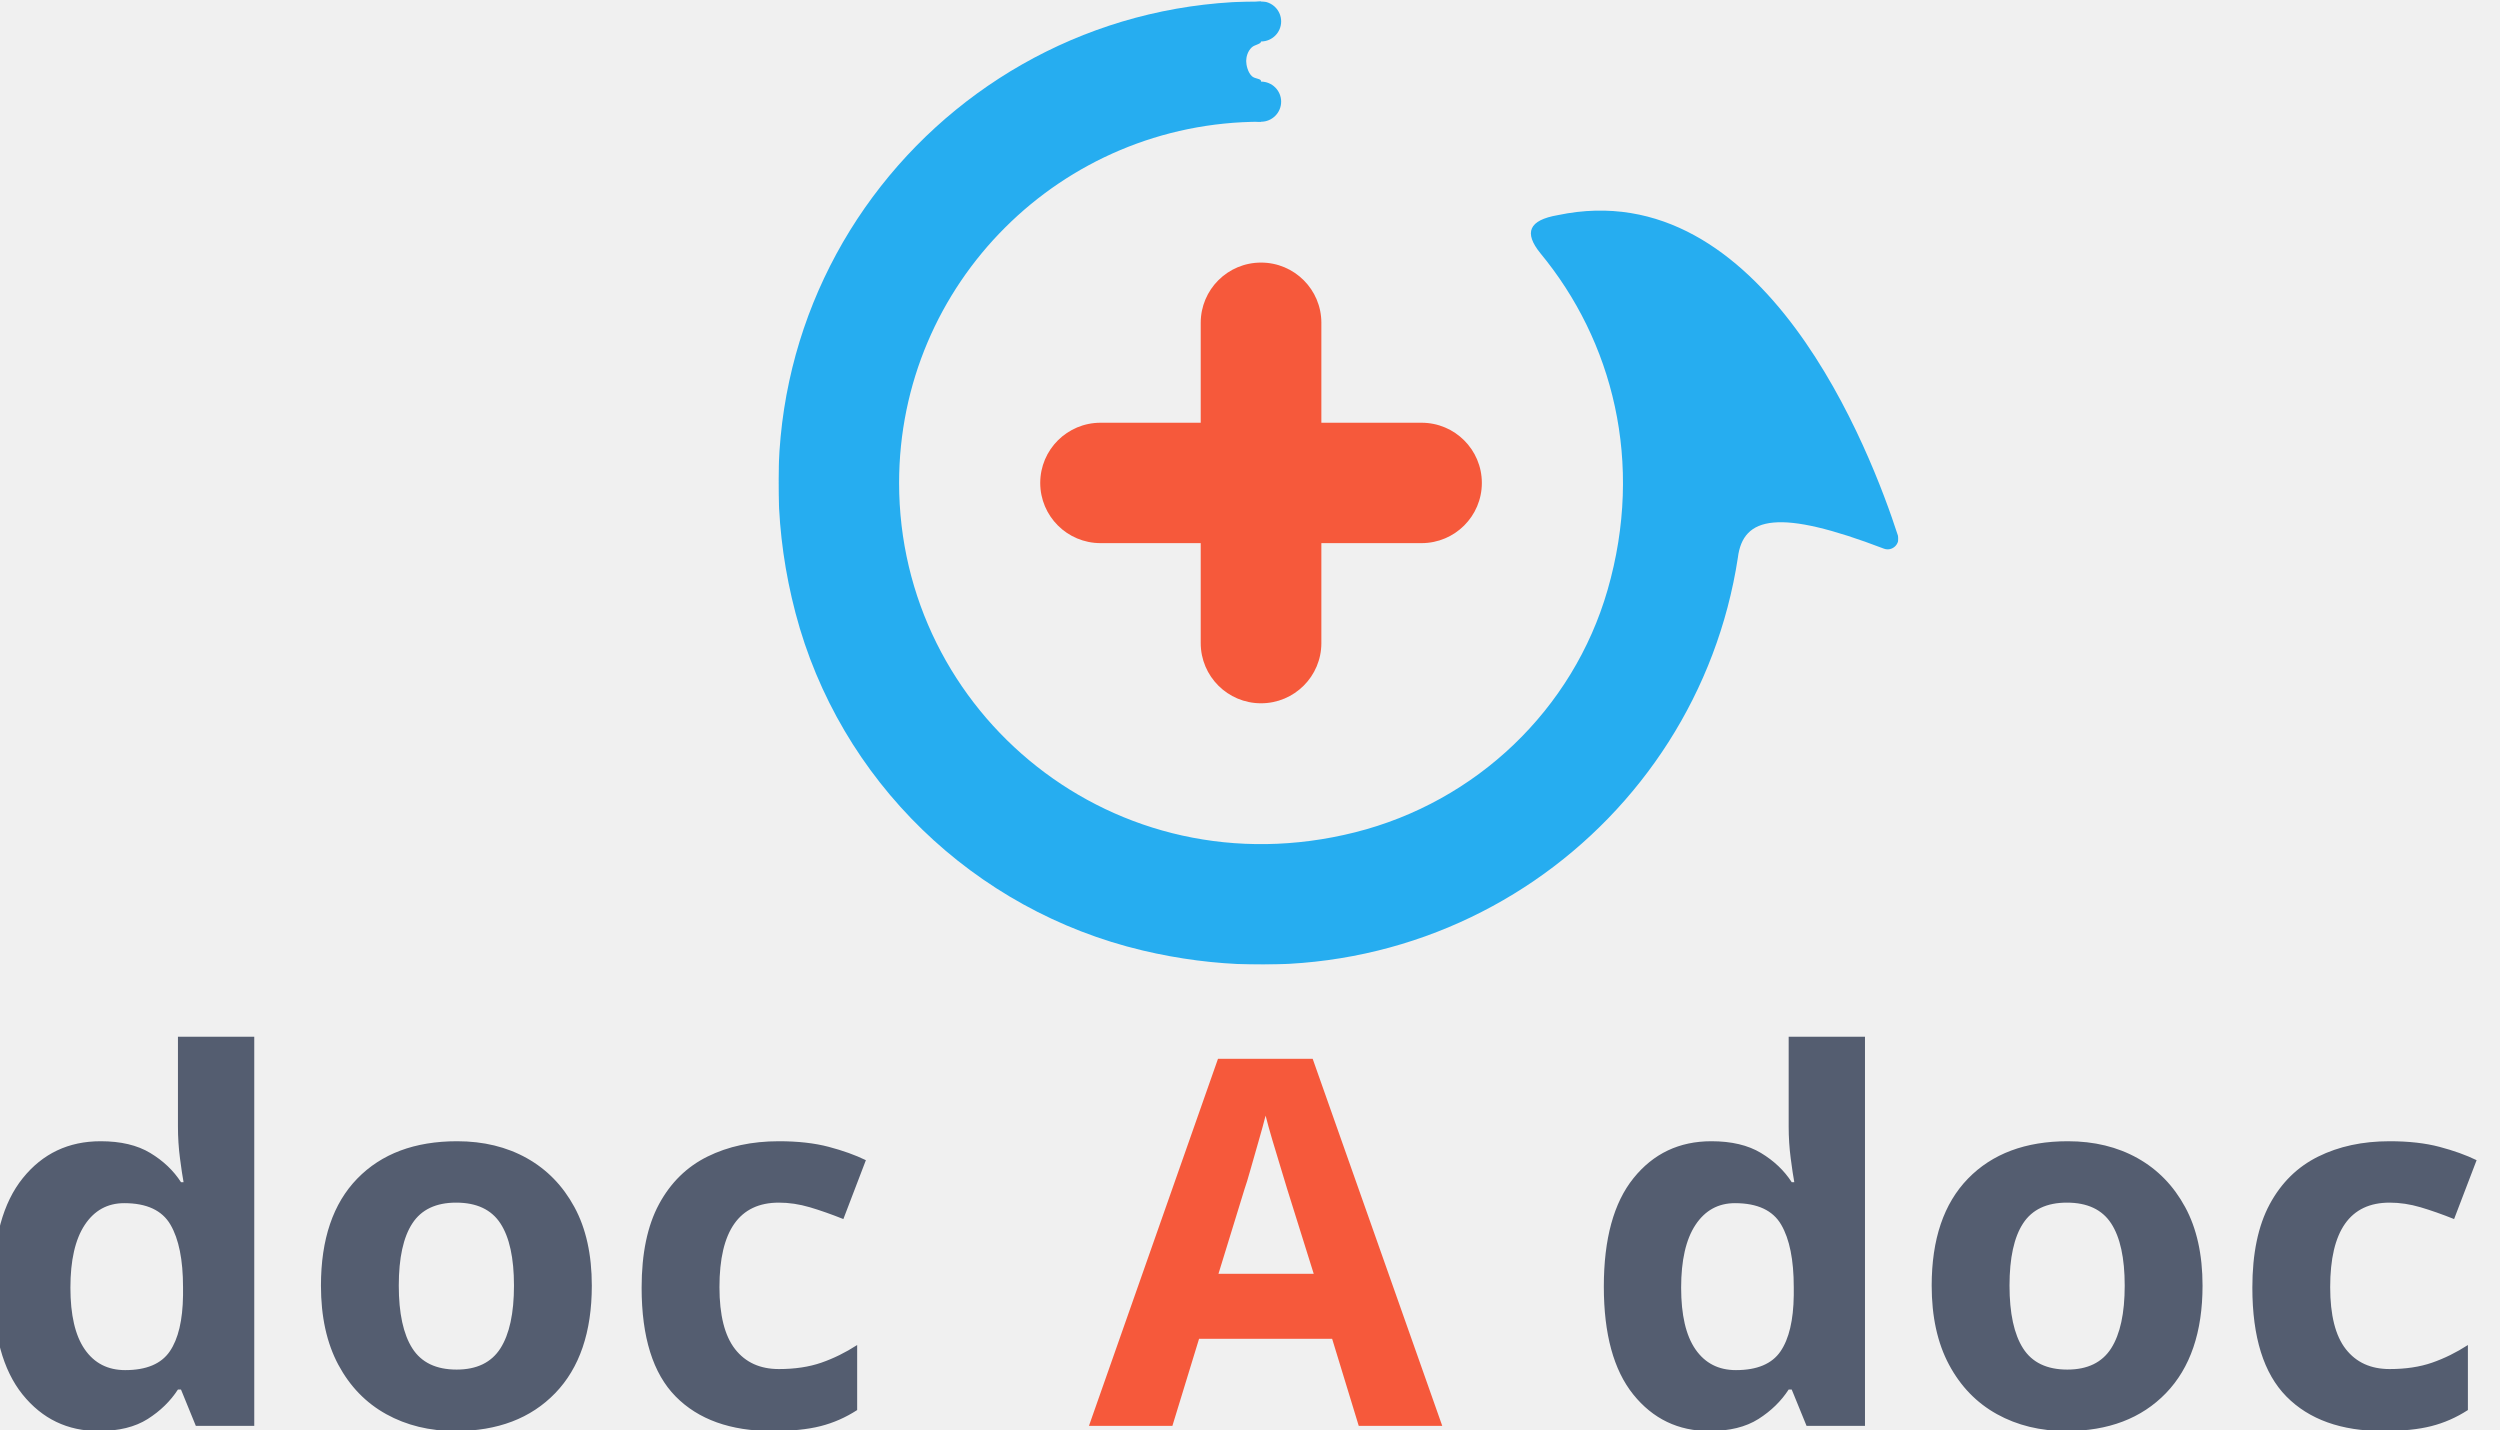
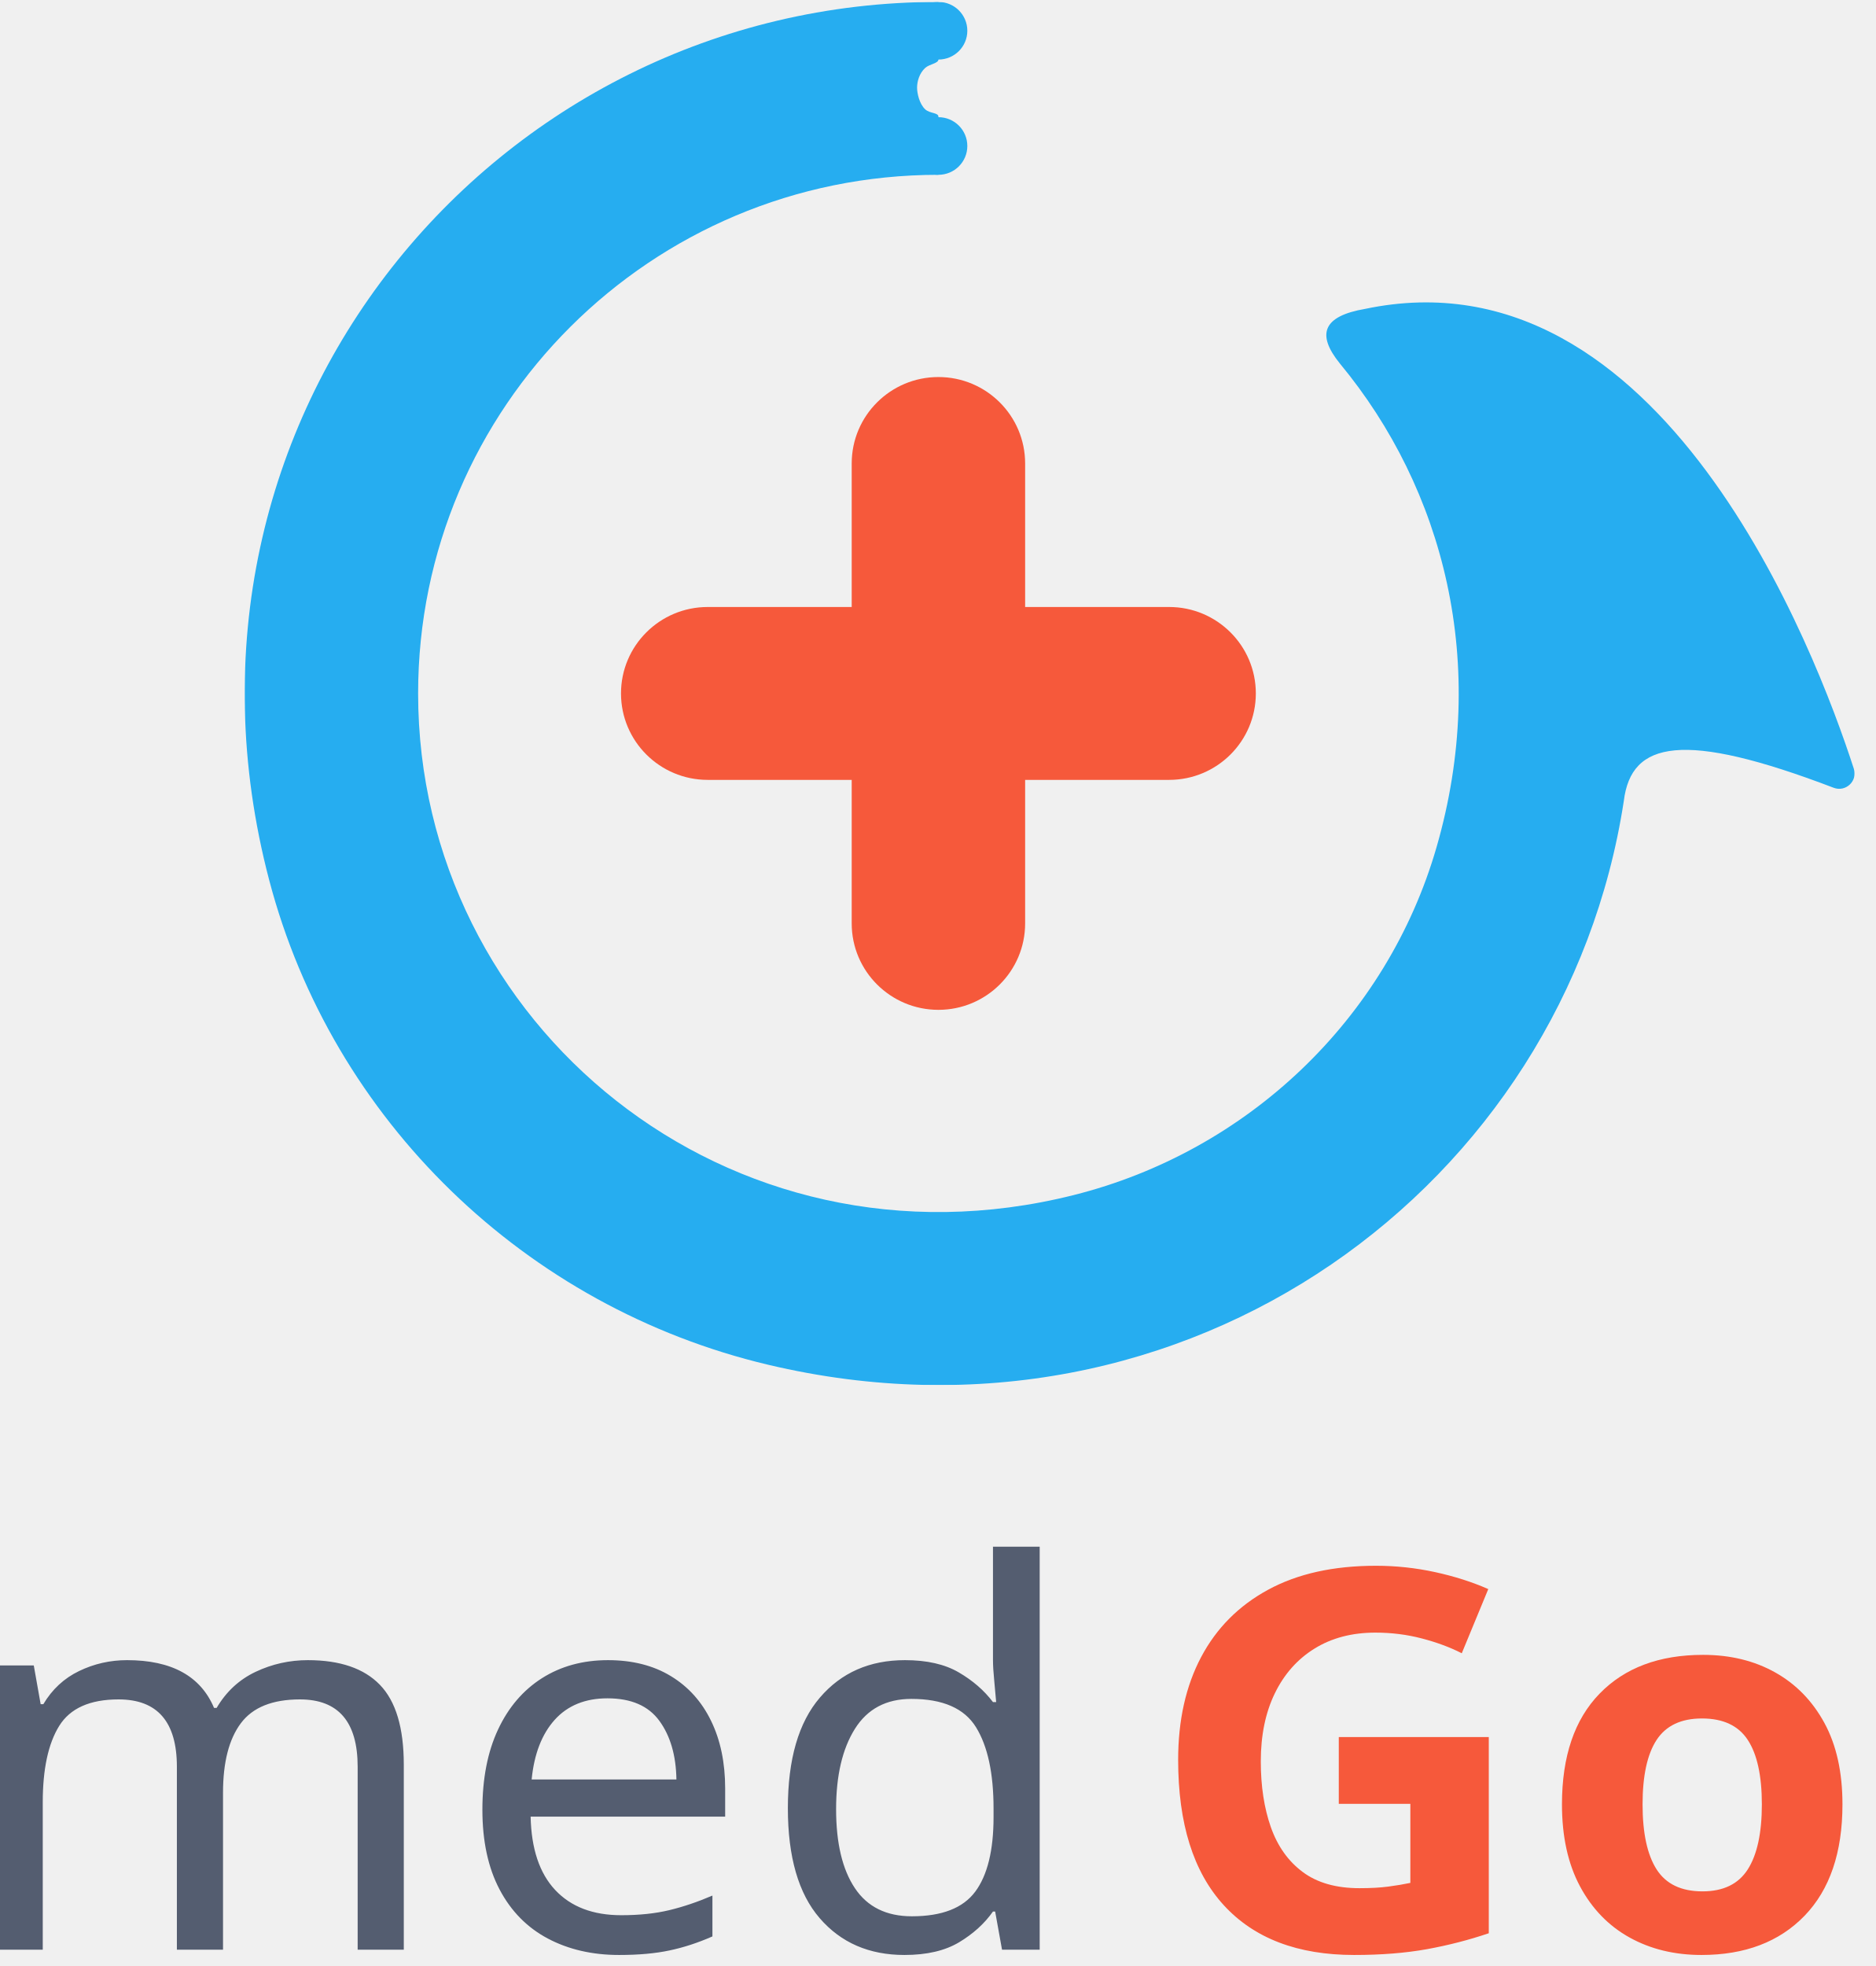
- <svg xmlns="http://www.w3.org/2000/svg" xmlns:xlink="http://www.w3.org/1999/xlink" width="668px" height="382px" viewBox="0 0 668 382" version="1.1">
+ <svg xmlns="http://www.w3.org/2000/svg" xmlns:xlink="http://www.w3.org/1999/xlink" width="460px" height="482px" viewBox="0 0 460 482" version="1.1">
  <defs>
-     <polyline id="path-1" points="0 0.36 299.249 0.36 299.249 257.742 0 257.742" />
-     <polyline id="path-3" points="0 0.36 299.249 0.36 299.249 257.742 0 257.742" />
+     <polyline id="path-1" points="-3.37266268e-13 0.474 394.773 0.474 394.773 339.573 -3.37266268e-13 339.573" />
+     <polyline id="path-3" points="-3.37266268e-13 0.474 394.773 0.474 394.773 339.573 -3.37266268e-13 339.573" />
  </defs>
  <g id="Page-1" stroke="none" stroke-width="1" fill="none" fill-rule="evenodd">
-     <g id="Logos_large" transform="translate(-127, 0)">
-       <g transform="translate(119, 0)">
-         <g id="Logo" transform="translate(216, 0)">
-           <path d="M171.832,145.125 L86.068,145.125 C77.166,145.125 69.95,137.924 69.95,129.04 L69.95,129.04 C69.95,120.156 77.166,112.955 86.068,112.955 L171.832,112.955 C180.735,112.955 187.951,120.156 187.951,129.04 L187.951,129.04 C187.951,137.924 180.735,145.125 171.832,145.125" id="Fill-1" fill="#F6593B" />
-           <path d="M145.069,86.248 L145.069,171.832 C145.069,180.717 137.853,187.918 128.95,187.918 L128.95,187.918 C120.048,187.918 112.832,180.717 112.832,171.832 L112.832,86.248 C112.832,77.363 120.048,70.162 128.95,70.162 L128.95,70.162 C137.853,70.162 145.069,77.363 145.069,86.248" id="Fill-3" fill="#F6593B" />
-           <g id="Group-7">
-             <mask id="mask-2" fill="white">
-               <use xlink:href="#path-1" />
-             </mask>
-             <g id="Clip-6" />
-             <path d="M134.323,5.721 C134.323,8.682 131.918,11.082 128.95,11.082 C125.983,11.082 123.577,8.682 123.577,5.721 C123.577,2.759 125.983,0.359 128.95,0.359 C131.918,0.359 134.323,2.759 134.323,5.721" id="Fill-5" fill="#26ADF0" mask="url(#mask-2)" />
-           </g>
-           <path d="M134.323,27.168 C134.323,30.129 131.918,32.529 128.95,32.529 C125.983,32.529 123.577,30.129 123.577,27.168 C123.577,24.206 125.983,21.806 128.95,21.806 C131.918,21.806 134.323,24.206 134.323,27.168" id="Fill-10" fill="#26ADF0" />
-           <g id="Group-14">
-             <mask id="mask-4" fill="white">
-               <use xlink:href="#path-3" />
-             </mask>
-             <g id="Clip-13" />
-             <path d="M203.601,67.678 C222.876,91.002 231.387,123.514 221.544,157.645 C212.321,189.621 186.407,214.27 154.07,222.394 C89.808,238.543 32.238,190.5 32.238,129.04 C32.238,75.739 75.538,32.529 128.951,32.529 L128.951,21.71 C128.951,20.941 127.345,21.135 126.501,20.352 C125.397,19.327 124.982,17.322 124.982,16.317 C124.982,15.245 125.352,13.682 126.501,12.631 C127.246,11.949 128.951,11.782 128.951,11.087 L128.951,0.359 C46.415,0.359 -18.008,77.736 4.551,163.762 C16.289,208.522 52.198,243.259 97.303,253.964 C175.283,272.471 245.382,220.682 256.352,149.046 C257.715,137.929 267.313,135.869 295.352,146.592 C297.597,147.45 299.846,145.34 299.107,143.054 C292.014,121.129 263.429,45.869 208.257,57.482 C200.477,58.82 199.122,62.16 203.601,67.678 Z" id="Fill-12" fill="#26ADF0" mask="url(#mask-4)" />
-           </g>
-         </g>
-         <text id="doc-A-doc" font-family="Quicksand-Bold, Quicksand" font-size="136.811" font-weight="bold" letter-spacing="1">
-           <tspan x="0" y="381" fill="#545D70">doc </tspan>
-           <tspan x="298.964" y="381" fill="#F6593B">A </tspan>
-           <tspan x="430.387" y="381" fill="#545D70">doc</tspan>
-         </text>
+     <g id="Logo_vertical" transform="translate(-12, 0)">
+       <path d="M298.683,191.201 L185.542,191.201 C173.798,191.201 164.278,181.714 164.278,170.009 L164.278,170.009 C164.278,158.304 173.798,148.817 185.542,148.817 L298.683,148.817 C310.428,148.817 319.947,158.304 319.947,170.009 L319.947,170.009 C319.947,181.714 310.428,191.201 298.683,191.201" id="Fill-1" fill="#F6593B" />
+       <path d="M263.377,113.63 L263.377,226.388 C263.377,238.092 253.857,247.58 242.113,247.58 L242.113,247.58 C230.368,247.58 220.849,238.092 220.849,226.388 L220.849,113.63 C220.849,101.926 230.368,92.438 242.113,92.438 L242.113,92.438 C253.857,92.438 263.377,101.926 263.377,113.63" id="Fill-3" fill="#F6593B" />
+       <g id="Group-7" transform="translate(72, 0)">
+         <mask id="mask-2" fill="white">
+           <use xlink:href="#path-1" />
+         </mask>
+         <g id="Clip-6" />
+         <path d="M177.201,7.537 C177.201,11.439 174.028,14.601 170.113,14.601 C166.198,14.601 163.025,11.439 163.025,7.537 C163.025,3.635 166.198,0.473 170.113,0.473 C174.028,0.473 177.201,3.635 177.201,7.537" id="Fill-5" fill="#26ADF0" mask="url(#mask-2)" />
      </g>
+       <path d="M249.201,35.793 C249.201,39.695 246.028,42.857 242.113,42.857 C238.198,42.857 235.025,39.695 235.025,35.793 C235.025,31.891 238.198,28.729 242.113,28.729 C246.028,28.729 249.201,31.891 249.201,35.793" id="Fill-10" fill="#26ADF0" />
+       <g id="Group-14" transform="translate(72, 0)">
+         <mask id="mask-4" fill="white">
+           <use xlink:href="#path-3" />
+         </mask>
+         <g id="Clip-13" />
+         <path d="M268.592,89.165 C294.021,119.894 305.248,162.728 292.263,207.696 C280.097,249.825 245.911,282.299 203.251,293.002 C118.476,314.278 42.528,250.982 42.528,170.009 C42.528,99.785 99.65,42.857 170.113,42.857 L170.113,28.602 C170.113,27.589 167.996,27.846 166.881,26.813 C165.424,25.463 164.878,22.822 164.878,21.497 C164.878,20.085 165.366,18.026 166.881,16.641 C167.864,15.743 170.113,15.522 170.113,14.607 L170.113,0.473 C61.232,0.473 -23.757,102.416 6.004,215.755 C21.489,274.726 68.86,320.492 128.363,334.595 C231.236,358.979 323.711,290.746 338.182,196.366 C339.981,181.721 352.642,179.006 389.631,193.134 C392.593,194.264 395.56,191.484 394.585,188.473 C385.228,159.586 347.518,60.432 274.735,75.731 C264.471,77.495 262.684,81.896 268.592,89.165 Z" id="Fill-12" fill="#26ADF0" mask="url(#mask-4)" />
+       </g>
+       <text id="medGo" font-family="Quicksand-Regular, Quicksand" font-size="130" font-weight="normal" letter-spacing="1.584">
+         <tspan x="0" y="478" fill="#545D70">med</tspan>
+         <tspan x="293.352" y="478" font-family="Quicksand-Bold, Quicksand" font-weight="bold" letter-spacing="1.7" fill="#F6593B">Go</tspan>
+       </text>
    </g>
  </g>
</svg>
